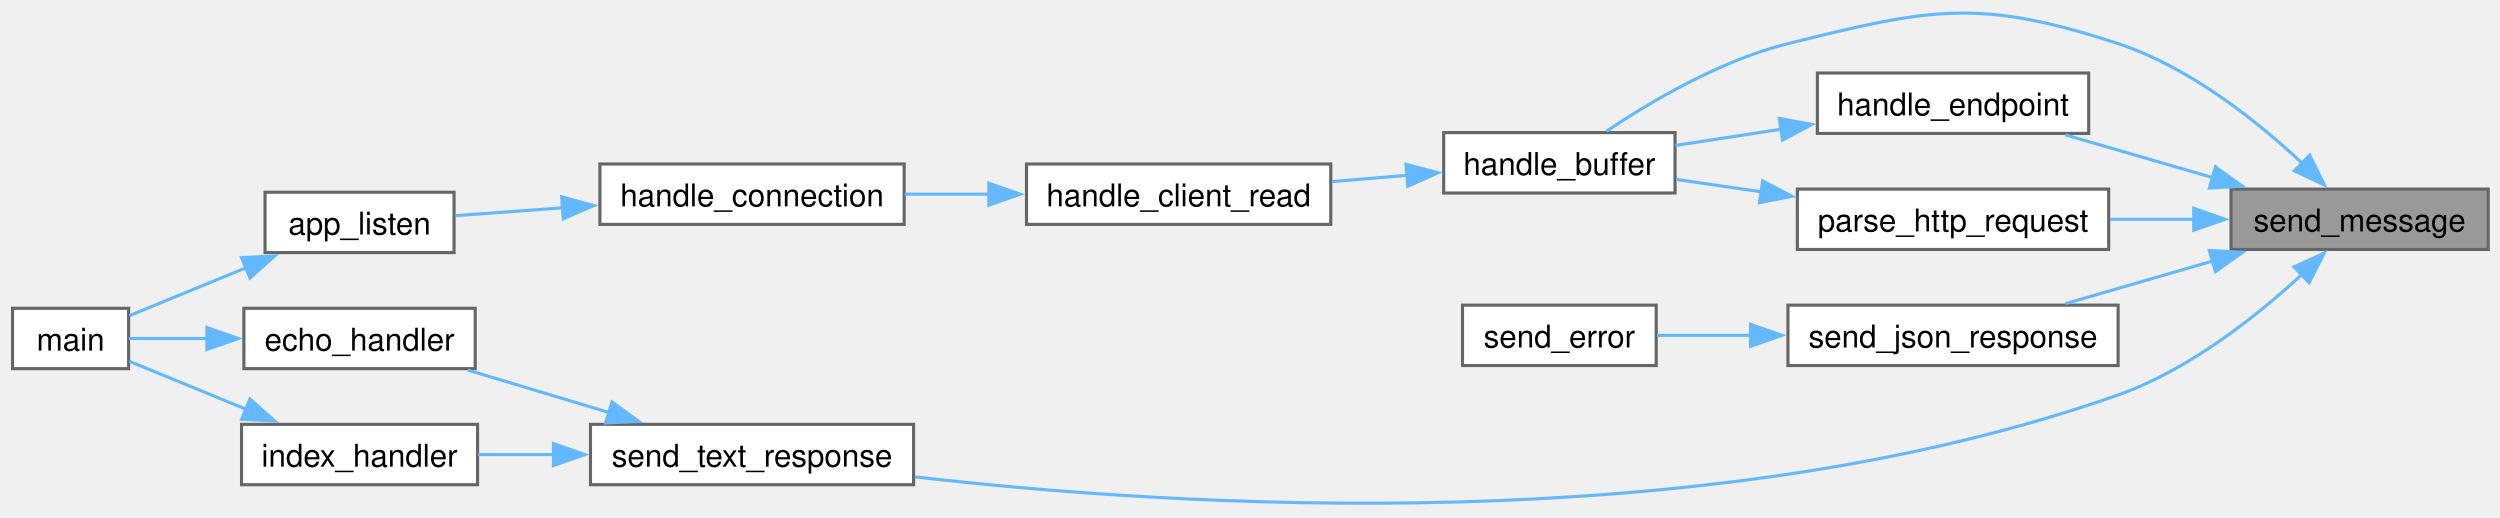
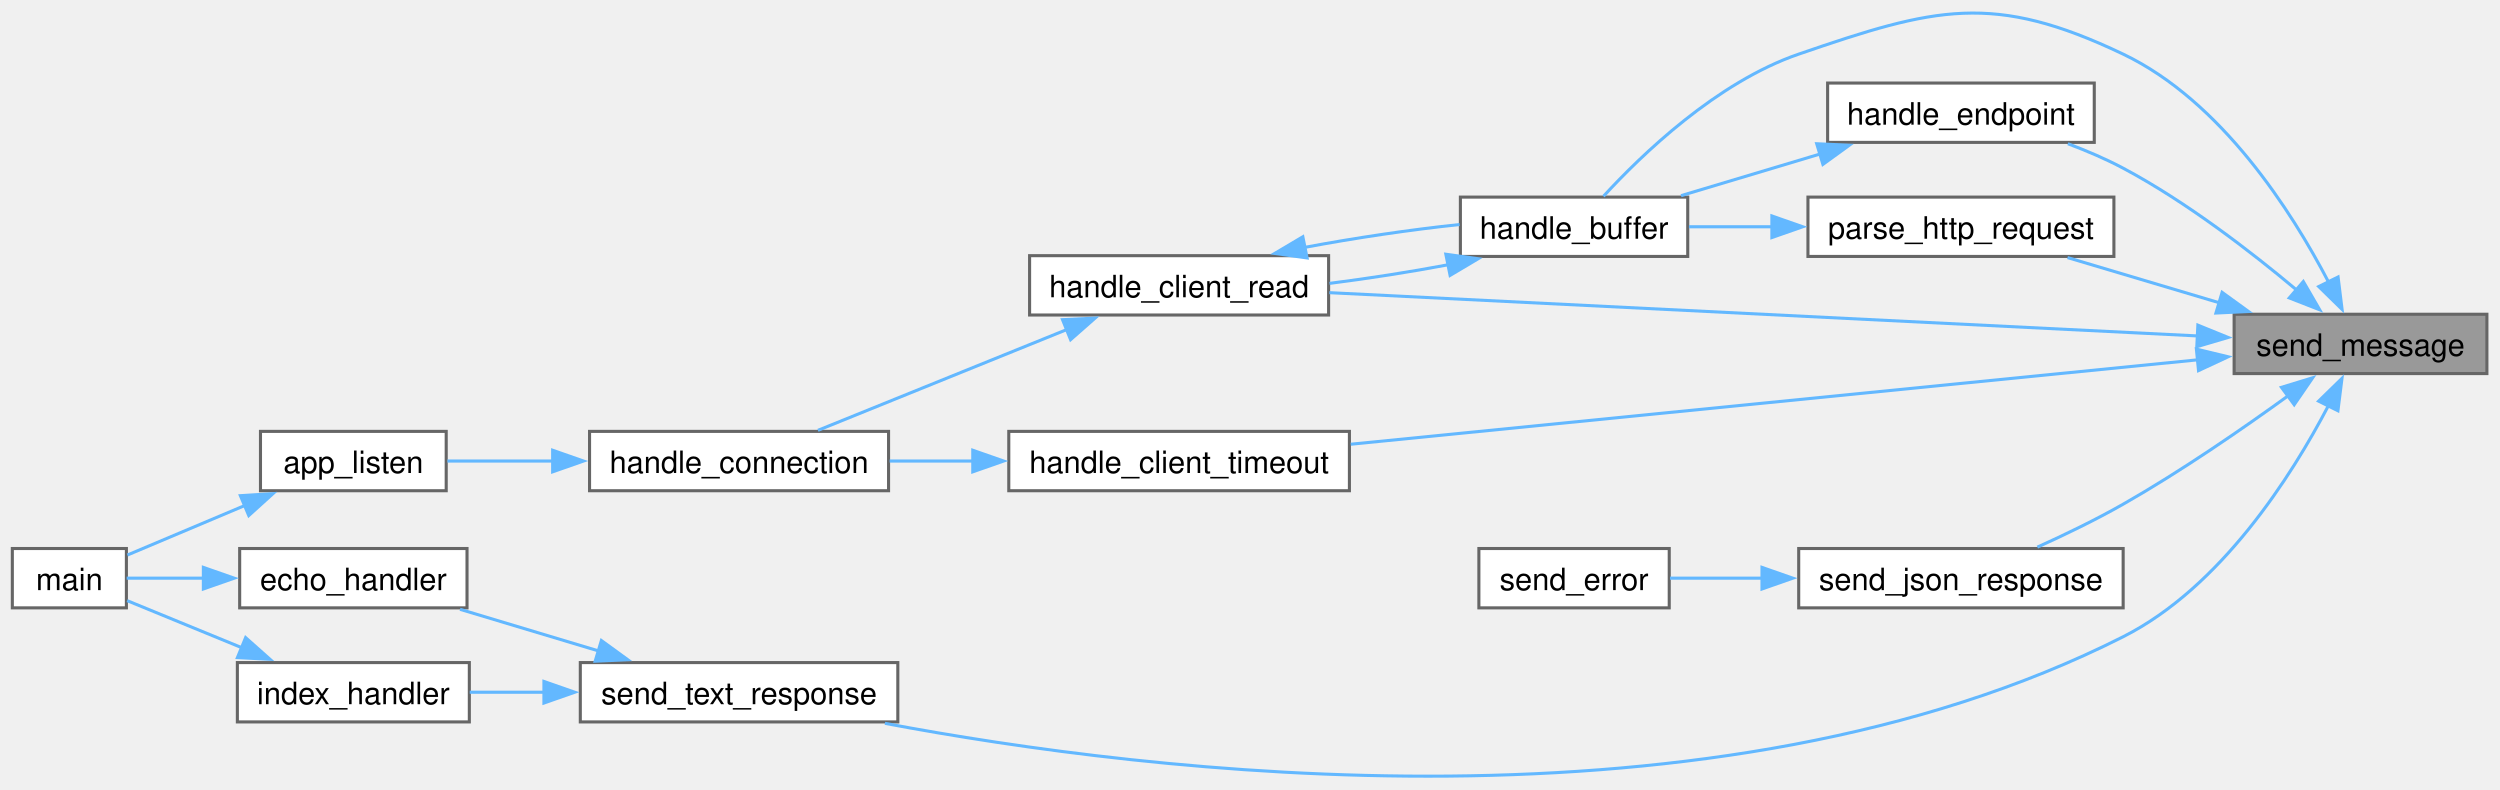
- <svg xmlns="http://www.w3.org/2000/svg" xmlns:xlink="http://www.w3.org/1999/xlink" width="797pt" height="165pt" viewBox="0.00 0.00 797.00 165.00">
-   <g id="graph0" class="graph" transform="scale(1 1) rotate(0) translate(4 160.97)">
+ <svg xmlns="http://www.w3.org/2000/svg" xmlns:xlink="http://www.w3.org/1999/xlink" width="811pt" height="256pt" viewBox="0.00 0.00 811.00 256.00">
+   <g id="graph0" class="graph" transform="scale(1 1) rotate(0) translate(4 251.92)">
    <g id="Node000001" class="node">
      <g id="a_Node000001">
        <a xlink:title=" ">
-           <polygon fill="#999999" stroke="#666666" points="789.25,-100.69 707.25,-100.69 707.25,-81.44 789.25,-81.44 789.25,-100.69" />
-           <text xml:space="preserve" text-anchor="middle" x="748.25" y="-87.19" font-family="Helvetica,sans-Serif" font-size="10.00">send_message</text>
+           <polygon fill="#999999" stroke="#666666" points="802.75,-149.98 720.75,-149.98 720.75,-130.73 802.75,-130.73 802.75,-149.98" />
+           <text xml:space="preserve" text-anchor="middle" x="761.75" y="-136.48" font-family="Helvetica,sans-Serif" font-size="10.00">send_message</text>
        </a>
      </g>
    </g>
    <g id="Node000002" class="node">
      <g id="a_Node000002">
        <a xlink:href="espresso_8c.html#a2a7b96459e0adac1061eaec6a5722075" target="_top" xlink:title=" ">
-           <polygon fill="white" stroke="#666666" points="530,-118.69 456.25,-118.69 456.25,-99.44 530,-99.44 530,-118.69" />
-           <text xml:space="preserve" text-anchor="middle" x="493.12" y="-105.19" font-family="Helvetica,sans-Serif" font-size="10.00">handle_buffer</text>
+           <polygon fill="white" stroke="#666666" points="543.5,-187.98 469.75,-187.98 469.75,-168.73 543.5,-168.73 543.5,-187.98" />
+           <text xml:space="preserve" text-anchor="middle" x="506.62" y="-174.48" font-family="Helvetica,sans-Serif" font-size="10.00">handle_buffer</text>
        </a>
      </g>
    </g>
    <g id="edge1_Node000001_Node000002" class="edge">
      <g id="a_edge1_Node000001_Node000002">
        <a xlink:title=" ">
-           <path fill="none" stroke="#63b8ff" d="M730.22,-108.67C715.92,-122.09 694.2,-139.52 671.25,-147.06 626.81,-161.66 611.4,-158.32 566,-147.06 544.35,-141.69 522.05,-128.47 508.14,-119.14" />
-           <polygon fill="#63b8ff" stroke="#63b8ff" points="732.32,-111.51 737.02,-102.01 727.43,-106.5 732.32,-111.51" />
-         </a>
-       </g>
-     </g>
-     <g id="Node000007" class="node">
-       <g id="a_Node000007">
-         <a xlink:href="espresso_8c.html#a373b955efab67a13fdc71105c53aa5d5" target="_top" xlink:title="ONLY FOR UNIT TESTS.">
-           <polygon fill="white" stroke="#666666" points="661.88,-137.69 575.38,-137.69 575.38,-118.44 661.88,-118.44 661.88,-137.69" />
-           <text xml:space="preserve" text-anchor="middle" x="618.62" y="-124.19" font-family="Helvetica,sans-Serif" font-size="10.00">handle_endpoint</text>
-         </a>
-       </g>
-     </g>
-     <g id="edge6_Node000001_Node000007" class="edge">
-       <g id="a_edge6_Node000001_Node000007">
-         <a xlink:title=" ">
-           <path fill="none" stroke="#63b8ff" d="M701.44,-104.34C685.96,-108.83 668.94,-113.76 654.46,-117.96" />
-           <polygon fill="#63b8ff" stroke="#63b8ff" points="702.29,-107.74 710.92,-101.59 700.34,-101.02 702.29,-107.74" />
-         </a>
-       </g>
-     </g>
-     <g id="Node000008" class="node">
-       <g id="a_Node000008">
-         <a xlink:href="espresso_8c.html#a8ddc375ff20a190089968e04405e0a70" target="_top" xlink:title="ONLY FOR UNIT TESTS.">
-           <polygon fill="white" stroke="#666666" points="668.25,-100.69 569,-100.69 569,-81.44 668.25,-81.44 668.25,-100.69" />
-           <text xml:space="preserve" text-anchor="middle" x="618.62" y="-87.19" font-family="Helvetica,sans-Serif" font-size="10.00">parse_http_request</text>
-         </a>
-       </g>
-     </g>
-     <g id="edge8_Node000001_Node000008" class="edge">
-       <g id="a_edge8_Node000001_Node000008">
-         <a xlink:title=" ">
-           <path fill="none" stroke="#63b8ff" d="M695.48,-91.06C686.64,-91.06 677.47,-91.06 668.69,-91.06" />
-           <polygon fill="#63b8ff" stroke="#63b8ff" points="695.36,-94.56 705.36,-91.06 695.36,-87.56 695.36,-94.56" />
-         </a>
-       </g>
-     </g>
-     <g id="Node000009" class="node">
-       <g id="a_Node000009">
-         <a xlink:href="espresso_8c.html#a1851b4d23bfd00e217b09add89e1aec4" target="_top" xlink:title="Sends JSON response.">
-           <polygon fill="white" stroke="#666666" points="671.25,-63.69 566,-63.69 566,-44.44 671.25,-44.44 671.25,-63.69" />
-           <text xml:space="preserve" text-anchor="middle" x="618.62" y="-50.19" font-family="Helvetica,sans-Serif" font-size="10.00">send_json_response</text>
-         </a>
-       </g>
-     </g>
-     <g id="edge10_Node000001_Node000009" class="edge">
-       <g id="a_edge10_Node000001_Node000009">
-         <a xlink:title=" ">
-           <path fill="none" stroke="#63b8ff" d="M701.44,-77.78C685.96,-73.29 668.94,-68.36 654.46,-64.16" />
-           <polygon fill="#63b8ff" stroke="#63b8ff" points="700.34,-81.11 710.92,-80.53 702.29,-74.38 700.34,-81.11" />
-         </a>
-       </g>
-     </g>
-     <g id="Node000011" class="node">
-       <g id="a_Node000011">
-         <a xlink:href="espresso_8c.html#a74fa803b07b95b5f1446ae4bb85f4f0b" target="_top" xlink:title="Sends text response.">
-           <polygon fill="white" stroke="#666666" points="287.25,-25.69 184.25,-25.69 184.25,-6.44 287.25,-6.44 287.25,-25.69" />
-           <text xml:space="preserve" text-anchor="middle" x="235.75" y="-12.19" font-family="Helvetica,sans-Serif" font-size="10.00">send_text_response</text>
-         </a>
-       </g>
-     </g>
-     <g id="edge12_Node000001_Node000011" class="edge">
-       <g id="a_edge12_Node000001_Node000011">
-         <a xlink:title=" ">
-           <path fill="none" stroke="#63b8ff" d="M730.12,-73.72C715.78,-60.45 694.03,-43.1 671.25,-35.06 539.35,11.5 370.82,0.63 287.74,-8.94" />
-           <polygon fill="#63b8ff" stroke="#63b8ff" points="727.32,-75.88 736.95,-80.29 732.17,-70.83 727.32,-75.88" />
+           <path fill="none" stroke="#63b8ff" d="M751.37,-160.44C739.5,-183.21 716.67,-219.12 684.75,-234.36 642.54,-254.51 623.74,-249.56 579.5,-234.36 552.87,-225.21 528.52,-201.71 516.16,-188.24" />
+           <polygon fill="#63b8ff" stroke="#63b8ff" points="754.47,-162.07 755.77,-151.55 748.2,-158.96 754.47,-162.07" />
        </a>
      </g>
    </g>
    <g id="Node000003" class="node">
      <g id="a_Node000003">
        <a xlink:href="espresso_8c.html#a919e9a8a992f43f0fd82e87f4d40d2d2" target="_top" xlink:title=" ">
-           <polygon fill="white" stroke="#666666" points="420.25,-108.69 323.25,-108.69 323.25,-89.44 420.25,-89.44 420.25,-108.69" />
-           <text xml:space="preserve" text-anchor="middle" x="371.75" y="-95.19" font-family="Helvetica,sans-Serif" font-size="10.00">handle_client_read</text>
+           <polygon fill="white" stroke="#666666" points="427,-168.98 330,-168.98 330,-149.73 427,-149.73 427,-168.98" />
+           <text xml:space="preserve" text-anchor="middle" x="378.5" y="-155.48" font-family="Helvetica,sans-Serif" font-size="10.00">handle_client_read</text>
+         </a>
+       </g>
+     </g>
+     <g id="edge7_Node000001_Node000003" class="edge">
+       <g id="a_edge7_Node000001_Node000003">
+         <a xlink:title=" ">
+           <path fill="none" stroke="#63b8ff" d="M708.94,-142.94C634.72,-146.64 499.15,-153.39 427.24,-156.98" />
+           <polygon fill="#63b8ff" stroke="#63b8ff" points="708.99,-146.44 718.8,-142.45 708.64,-139.45 708.99,-146.44" />
+         </a>
+       </g>
+     </g>
+     <g id="Node000007" class="node">
+       <g id="a_Node000007">
+         <a xlink:href="espresso_8c.html#a015718d876f3d5394b1ab3d6e39e989f" target="_top" xlink:title=" ">
+           <polygon fill="white" stroke="#666666" points="433.75,-111.98 323.25,-111.98 323.25,-92.73 433.75,-92.73 433.75,-111.98" />
+           <text xml:space="preserve" text-anchor="middle" x="378.5" y="-98.48" font-family="Helvetica,sans-Serif" font-size="10.00">handle_client_timeout</text>
+         </a>
+       </g>
+     </g>
+     <g id="edge8_Node000001_Node000007" class="edge">
+       <g id="a_edge8_Node000001_Node000007">
+         <a xlink:title=" ">
+           <path fill="none" stroke="#63b8ff" d="M709.3,-135.23C637.47,-128.07 507.7,-115.13 434.18,-107.81" />
+           <polygon fill="#63b8ff" stroke="#63b8ff" points="708.51,-138.67 718.8,-136.18 709.2,-131.7 708.51,-138.67" />
+         </a>
+       </g>
+     </g>
+     <g id="Node000008" class="node">
+       <g id="a_Node000008">
+         <a xlink:href="espresso_8c.html#a041948e0d9b16b9c852053d3fb3f2a69" target="_top" xlink:title="ONLY FOR UNIT TESTS.">
+           <polygon fill="white" stroke="#666666" points="675.38,-224.98 588.88,-224.98 588.88,-205.73 675.38,-205.73 675.38,-224.98" />
+           <text xml:space="preserve" text-anchor="middle" x="632.12" y="-211.48" font-family="Helvetica,sans-Serif" font-size="10.00">handle_endpoint</text>
+         </a>
+       </g>
+     </g>
+     <g id="edge10_Node000001_Node000008" class="edge">
+       <g id="a_edge10_Node000001_Node000008">
+         <a xlink:title=" ">
+           <path fill="none" stroke="#63b8ff" d="M740.97,-157.89C726.27,-170.22 705.29,-186.42 684.75,-197.36 679.14,-200.35 672.93,-203 666.81,-205.3" />
+           <polygon fill="#63b8ff" stroke="#63b8ff" points="743.2,-160.59 748.51,-151.42 738.64,-155.27 743.2,-160.59" />
+         </a>
+       </g>
+     </g>
+     <g id="Node000009" class="node">
+       <g id="a_Node000009">
+         <a xlink:href="espresso_8c.html#a529711d7a64d90d49fb6a0c3870c5b61" target="_top" xlink:title="ONLY FOR UNIT TESTS.">
+           <polygon fill="white" stroke="#666666" points="681.75,-187.98 582.5,-187.98 582.5,-168.73 681.75,-168.73 681.75,-187.98" />
+           <text xml:space="preserve" text-anchor="middle" x="632.12" y="-174.48" font-family="Helvetica,sans-Serif" font-size="10.00">parse_http_request</text>
+         </a>
+       </g>
+     </g>
+     <g id="edge12_Node000001_Node000009" class="edge">
+       <g id="a_edge12_Node000001_Node000009">
+         <a xlink:title=" ">
+           <path fill="none" stroke="#63b8ff" d="M716.01,-153.68C699.8,-158.5 681.79,-163.87 666.71,-168.36" />
+           <polygon fill="#63b8ff" stroke="#63b8ff" points="716.85,-157.08 725.43,-150.87 714.85,-150.37 716.85,-157.08" />
+         </a>
+       </g>
+     </g>
+     <g id="Node000010" class="node">
+       <g id="a_Node000010">
+         <a xlink:href="espresso_8c.html#a1851b4d23bfd00e217b09add89e1aec4" target="_top" xlink:title="Sends JSON response.">
+           <polygon fill="white" stroke="#666666" points="684.75,-73.98 579.5,-73.98 579.5,-54.73 684.75,-54.73 684.75,-73.98" />
+           <text xml:space="preserve" text-anchor="middle" x="632.12" y="-60.48" font-family="Helvetica,sans-Serif" font-size="10.00">send_json_response</text>
+         </a>
+       </g>
+     </g>
+     <g id="edge14_Node000001_Node000010" class="edge">
+       <g id="a_edge14_Node000001_Node000010">
+         <a xlink:title=" ">
+           <path fill="none" stroke="#63b8ff" d="M738.55,-123.73C723.72,-112.98 703.55,-99.06 684.75,-88.36 675.9,-83.32 665.82,-78.45 656.92,-74.43" />
+           <polygon fill="#63b8ff" stroke="#63b8ff" points="736.1,-126.27 746.24,-129.37 740.24,-120.63 736.1,-126.27" />
+         </a>
+       </g>
+     </g>
+     <g id="Node000012" class="node">
+       <g id="a_Node000012">
+         <a xlink:href="espresso_8c.html#a74fa803b07b95b5f1446ae4bb85f4f0b" target="_top" xlink:title="Sends text response.">
+           <polygon fill="white" stroke="#666666" points="287.25,-36.98 184.25,-36.98 184.25,-17.73 287.25,-17.73 287.25,-36.98" />
+           <text xml:space="preserve" text-anchor="middle" x="235.75" y="-23.48" font-family="Helvetica,sans-Serif" font-size="10.00">send_text_response</text>
+         </a>
+       </g>
+     </g>
+     <g id="edge16_Node000001_Node000012" class="edge">
+       <g id="a_edge16_Node000001_Node000012">
+         <a xlink:title=" ">
+           <path fill="none" stroke="#63b8ff" d="M751.32,-120.29C739.39,-97.5 716.52,-61.42 684.75,-45.36 552.07,21.73 367.99,-1.27 283.07,-17.27" />
+           <polygon fill="#63b8ff" stroke="#63b8ff" points="748.16,-121.79 755.74,-129.18 754.42,-118.67 748.16,-121.79" />
        </a>
      </g>
    </g>
    <g id="edge2_Node000002_Node000003" class="edge">
      <g id="a_edge2_Node000002_Node000003">
        <a xlink:title=" ">
-           <path fill="none" stroke="#63b8ff" d="M444.69,-105.09C436.79,-104.43 428.59,-103.74 420.67,-103.08" />
-           <polygon fill="#63b8ff" stroke="#63b8ff" points="444.22,-108.56 454.48,-105.91 444.8,-101.58 444.22,-108.56" />
+           <path fill="none" stroke="#63b8ff" d="M465.78,-166.03C453.56,-163.72 439.99,-161.6 427.3,-159.99" />
+           <polygon fill="#63b8ff" stroke="#63b8ff" points="465.03,-169.45 475.52,-167.99 466.41,-162.58 465.03,-169.45" />
+         </a>
+       </g>
+     </g>
+     <g id="edge3_Node000003_Node000002" class="edge">
+       <g id="a_edge3_Node000003_Node000002">
+         <a xlink:title=" ">
+           <path fill="none" stroke="#63b8ff" d="M419.26,-171.67C435.35,-174.71 453.78,-177.44 469.48,-179.08" />
+           <polygon fill="#63b8ff" stroke="#63b8ff" points="420.02,-168.25 409.52,-169.71 418.64,-175.11 420.02,-168.25" />
        </a>
      </g>
    </g>
    <g id="Node000004" class="node">
      <g id="a_Node000004">
        <a xlink:href="espresso_8c.html#a90f2058b8890cfb99e6f595b8f066919" target="_top" xlink:title=" ">
-           <polygon fill="white" stroke="#666666" points="284.25,-108.69 187.25,-108.69 187.25,-89.44 284.25,-89.44 284.25,-108.69" />
-           <text xml:space="preserve" text-anchor="middle" x="235.75" y="-95.19" font-family="Helvetica,sans-Serif" font-size="10.00">handle_connection</text>
-         </a>
-       </g>
-     </g>
-     <g id="edge3_Node000003_Node000004" class="edge">
-       <g id="a_edge3_Node000003_Node000004">
-         <a xlink:title=" ">
-           <path fill="none" stroke="#63b8ff" d="M311.45,-99.06C302.4,-99.06 293.17,-99.06 284.41,-99.06" />
-           <polygon fill="#63b8ff" stroke="#63b8ff" points="311.24,-102.56 321.24,-99.06 311.24,-95.56 311.24,-102.56" />
+           <polygon fill="white" stroke="#666666" points="284.25,-111.98 187.25,-111.98 187.25,-92.73 284.25,-92.73 284.25,-111.98" />
+           <text xml:space="preserve" text-anchor="middle" x="235.75" y="-98.48" font-family="Helvetica,sans-Serif" font-size="10.00">handle_connection</text>
+         </a>
+       </g>
+     </g>
+     <g id="edge4_Node000003_Node000004" class="edge">
+       <g id="a_edge4_Node000003_Node000004">
+         <a xlink:title=" ">
+           <path fill="none" stroke="#63b8ff" d="M342.06,-145.01C316.87,-134.8 283.67,-121.36 261.34,-112.32" />
+           <polygon fill="#63b8ff" stroke="#63b8ff" points="340.68,-148.22 351.26,-148.73 343.3,-141.73 340.68,-148.22" />
        </a>
      </g>
    </g>
    <g id="Node000005" class="node">
      <g id="a_Node000005">
        <a xlink:href="espresso_8c.html#a0ba22157d15a70c4c22441b040bb0f74" target="_top" xlink:title="Starts the HTTP server loop.">
-           <polygon fill="white" stroke="#666666" points="140.75,-99.69 80.5,-99.69 80.5,-80.44 140.75,-80.44 140.75,-99.69" />
-           <text xml:space="preserve" text-anchor="middle" x="110.62" y="-86.19" font-family="Helvetica,sans-Serif" font-size="10.00">app_listen</text>
-         </a>
-       </g>
-     </g>
-     <g id="edge4_Node000004_Node000005" class="edge">
-       <g id="a_edge4_Node000004_Node000005">
-         <a xlink:title=" ">
-           <path fill="none" stroke="#63b8ff" d="M175.46,-94.73C163.53,-93.85 151.5,-92.98 141.14,-92.22" />
-           <polygon fill="#63b8ff" stroke="#63b8ff" points="175.06,-98.21 185.28,-95.44 175.57,-91.22 175.06,-98.21" />
+           <polygon fill="white" stroke="#666666" points="140.75,-111.98 80.5,-111.98 80.5,-92.73 140.75,-92.73 140.75,-111.98" />
+           <text xml:space="preserve" text-anchor="middle" x="110.62" y="-98.48" font-family="Helvetica,sans-Serif" font-size="10.00">app_listen</text>
+         </a>
+       </g>
+     </g>
+     <g id="edge5_Node000004_Node000005" class="edge">
+       <g id="a_edge5_Node000004_Node000005">
+         <a xlink:title=" ">
+           <path fill="none" stroke="#63b8ff" d="M175.46,-102.36C163.53,-102.36 151.5,-102.36 141.14,-102.36" />
+           <polygon fill="#63b8ff" stroke="#63b8ff" points="175.28,-105.86 185.28,-102.36 175.28,-98.86 175.28,-105.86" />
        </a>
      </g>
    </g>
    <g id="Node000006" class="node">
      <g id="a_Node000006">
        <a xlink:href="main_8c.html#ae66f6b31b5ad750f1fe042a706a4e3d4" target="_top" xlink:title=" ">
-           <polygon fill="white" stroke="#666666" points="37,-62.69 0,-62.69 0,-43.44 37,-43.44 37,-62.69" />
-           <text xml:space="preserve" text-anchor="middle" x="18.5" y="-49.19" font-family="Helvetica,sans-Serif" font-size="10.00">main</text>
-         </a>
-       </g>
-     </g>
-     <g id="edge5_Node000005_Node000006" class="edge">
-       <g id="a_edge5_Node000005_Node000006">
-         <a xlink:title=" ">
-           <path fill="none" stroke="#63b8ff" d="M74.62,-75.69C61.83,-70.44 47.89,-64.72 37.24,-60.34" />
-           <polygon fill="#63b8ff" stroke="#63b8ff" points="73.02,-78.82 83.6,-79.38 75.68,-72.34 73.02,-78.82" />
-         </a>
-       </g>
-     </g>
-     <g id="edge7_Node000007_Node000002" class="edge">
-       <g id="a_edge7_Node000007_Node000002">
-         <a xlink:title=" ">
-           <path fill="none" stroke="#63b8ff" d="M563.89,-119.79C552.48,-118.04 540.69,-116.22 530.13,-114.6" />
-           <polygon fill="#63b8ff" stroke="#63b8ff" points="563.21,-123.23 573.63,-121.29 564.28,-116.31 563.21,-123.23" />
-         </a>
-       </g>
-     </g>
-     <g id="edge9_Node000008_Node000002" class="edge">
-       <g id="a_edge9_Node000008_Node000002">
-         <a xlink:title=" ">
-           <path fill="none" stroke="#63b8ff" d="M557.57,-99.81C548.28,-101.17 538.94,-102.53 530.39,-103.77" />
-           <polygon fill="#63b8ff" stroke="#63b8ff" points="557.93,-103.3 567.32,-98.39 556.92,-96.37 557.93,-103.3" />
-         </a>
-       </g>
-     </g>
-     <g id="Node000010" class="node">
-       <g id="a_Node000010">
+           <polygon fill="white" stroke="#666666" points="37,-73.98 0,-73.98 0,-54.73 37,-54.73 37,-73.98" />
+           <text xml:space="preserve" text-anchor="middle" x="18.5" y="-60.48" font-family="Helvetica,sans-Serif" font-size="10.00">main</text>
+         </a>
+       </g>
+     </g>
+     <g id="edge6_Node000005_Node000006" class="edge">
+       <g id="a_edge6_Node000005_Node000006">
+         <a xlink:title=" ">
+           <path fill="none" stroke="#63b8ff" d="M75.45,-87.95C62.46,-82.47 48.2,-76.46 37.33,-71.87" />
+           <polygon fill="#63b8ff" stroke="#63b8ff" points="73.98,-91.12 84.55,-91.78 76.7,-84.67 73.98,-91.12" />
+         </a>
+       </g>
+     </g>
+     <g id="edge9_Node000007_Node000004" class="edge">
+       <g id="a_edge9_Node000007_Node000004">
+         <a xlink:title=" ">
+           <path fill="none" stroke="#63b8ff" d="M311.64,-102.36C302.52,-102.36 293.3,-102.36 284.6,-102.36" />
+           <polygon fill="#63b8ff" stroke="#63b8ff" points="311.57,-105.86 321.57,-102.36 311.57,-98.86 311.57,-105.86" />
+         </a>
+       </g>
+     </g>
+     <g id="edge11_Node000008_Node000002" class="edge">
+       <g id="a_edge11_Node000008_Node000002">
+         <a xlink:title=" ">
+           <path fill="none" stroke="#63b8ff" d="M586.36,-201.94C571.5,-197.49 555.21,-192.61 541.33,-188.45" />
+           <polygon fill="#63b8ff" stroke="#63b8ff" points="585.34,-205.29 595.93,-204.81 587.35,-198.59 585.34,-205.29" />
+         </a>
+       </g>
+     </g>
+     <g id="edge13_Node000009_Node000002" class="edge">
+       <g id="a_edge13_Node000009_Node000002">
+         <a xlink:title=" ">
+           <path fill="none" stroke="#63b8ff" d="M571.07,-178.36C561.78,-178.36 552.44,-178.36 543.89,-178.36" />
+           <polygon fill="#63b8ff" stroke="#63b8ff" points="570.8,-181.86 580.8,-178.36 570.8,-174.86 570.8,-181.86" />
+         </a>
+       </g>
+     </g>
+     <g id="Node000011" class="node">
+       <g id="a_Node000011">
        <a xlink:href="espresso_8c.html#afb4623b096ac903aa1c53a5f0c730328" target="_top" xlink:title="Sends error response with status code and message.">
-           <polygon fill="white" stroke="#666666" points="524,-63.69 462.25,-63.69 462.25,-44.44 524,-44.44 524,-63.69" />
-           <text xml:space="preserve" text-anchor="middle" x="493.12" y="-50.19" font-family="Helvetica,sans-Serif" font-size="10.00">send_error</text>
-         </a>
-       </g>
-     </g>
-     <g id="edge11_Node000009_Node000010" class="edge">
-       <g id="a_edge11_Node000009_Node000010">
-         <a xlink:title=" ">
-           <path fill="none" stroke="#63b8ff" d="M554.28,-54.06C543.8,-54.06 533.39,-54.06 524.25,-54.06" />
-           <polygon fill="#63b8ff" stroke="#63b8ff" points="554.09,-57.56 564.09,-54.06 554.09,-50.56 554.09,-57.56" />
-         </a>
-       </g>
-     </g>
-     <g id="Node000012" class="node">
-       <g id="a_Node000012">
-         <a xlink:href="main_8c.html#a3567783714153d35ee83fd6de55968d1" target="_top" xlink:title=" ">
-           <polygon fill="white" stroke="#666666" points="147.5,-62.69 73.75,-62.69 73.75,-43.44 147.5,-43.44 147.5,-62.69" />
-           <text xml:space="preserve" text-anchor="middle" x="110.62" y="-49.19" font-family="Helvetica,sans-Serif" font-size="10.00">echo_handler</text>
-         </a>
-       </g>
-     </g>
-     <g id="edge13_Node000011_Node000012" class="edge">
-       <g id="a_edge13_Node000011_Node000012">
-         <a xlink:title=" ">
-           <path fill="none" stroke="#63b8ff" d="M190.12,-29.47C175.3,-33.93 159.07,-38.8 145.23,-42.96" />
-           <polygon fill="#63b8ff" stroke="#63b8ff" points="191.09,-32.84 199.66,-26.61 189.07,-26.13 191.09,-32.84" />
+           <polygon fill="white" stroke="#666666" points="537.5,-73.98 475.75,-73.98 475.75,-54.73 537.5,-54.73 537.5,-73.98" />
+           <text xml:space="preserve" text-anchor="middle" x="506.62" y="-60.48" font-family="Helvetica,sans-Serif" font-size="10.00">send_error</text>
+         </a>
+       </g>
+     </g>
+     <g id="edge15_Node000010_Node000011" class="edge">
+       <g id="a_edge15_Node000010_Node000011">
+         <a xlink:title=" ">
+           <path fill="none" stroke="#63b8ff" d="M567.78,-64.36C557.3,-64.36 546.89,-64.36 537.75,-64.36" />
+           <polygon fill="#63b8ff" stroke="#63b8ff" points="567.59,-67.86 577.59,-64.36 567.59,-60.86 567.59,-67.86" />
        </a>
      </g>
    </g>
    <g id="Node000013" class="node">
      <g id="a_Node000013">
+         <a xlink:href="main_8c.html#a3567783714153d35ee83fd6de55968d1" target="_top" xlink:title=" ">
+           <polygon fill="white" stroke="#666666" points="147.5,-73.98 73.75,-73.98 73.75,-54.73 147.5,-54.73 147.5,-73.98" />
+           <text xml:space="preserve" text-anchor="middle" x="110.62" y="-60.48" font-family="Helvetica,sans-Serif" font-size="10.00">echo_handler</text>
+         </a>
+       </g>
+     </g>
+     <g id="edge17_Node000012_Node000013" class="edge">
+       <g id="a_edge17_Node000012_Node000013">
+         <a xlink:title=" ">
+           <path fill="none" stroke="#63b8ff" d="M190.12,-40.77C175.3,-45.22 159.07,-50.1 145.23,-54.26" />
+           <polygon fill="#63b8ff" stroke="#63b8ff" points="191.09,-44.13 199.66,-37.9 189.07,-37.43 191.09,-44.13" />
+         </a>
+       </g>
+     </g>
+     <g id="Node000014" class="node">
+       <g id="a_Node000014">
        <a xlink:href="main_8c.html#a036dbf8db2f30bf4fb436fcc8ea138c7" target="_top" xlink:title=" ">
-           <polygon fill="white" stroke="#666666" points="148.25,-25.69 73,-25.69 73,-6.44 148.25,-6.44 148.25,-25.69" />
-           <text xml:space="preserve" text-anchor="middle" x="110.62" y="-12.19" font-family="Helvetica,sans-Serif" font-size="10.00">index_handler</text>
-         </a>
-       </g>
-     </g>
-     <g id="edge15_Node000011_Node000013" class="edge">
-       <g id="a_edge15_Node000011_Node000013">
-         <a xlink:title=" ">
-           <path fill="none" stroke="#63b8ff" d="M172.67,-16.06C164.36,-16.06 156.06,-16.06 148.38,-16.06" />
-           <polygon fill="#63b8ff" stroke="#63b8ff" points="172.45,-19.56 182.45,-16.06 172.45,-12.56 172.45,-19.56" />
-         </a>
-       </g>
-     </g>
-     <g id="edge14_Node000012_Node000006" class="edge">
-       <g id="a_edge14_Node000012_Node000006">
-         <a xlink:title=" ">
-           <path fill="none" stroke="#63b8ff" d="M62.17,-53.06C53.21,-53.06 44.38,-53.06 37.09,-53.06" />
-           <polygon fill="#63b8ff" stroke="#63b8ff" points="61.97,-56.56 71.97,-53.06 61.97,-49.56 61.97,-56.56" />
-         </a>
-       </g>
-     </g>
-     <g id="edge16_Node000013_Node000006" class="edge">
-       <g id="a_edge16_Node000013_Node000006">
-         <a xlink:title=" ">
-           <path fill="none" stroke="#63b8ff" d="M74.62,-30.43C61.83,-35.68 47.89,-41.4 37.24,-45.78" />
-           <polygon fill="#63b8ff" stroke="#63b8ff" points="75.68,-33.78 83.6,-26.75 73.02,-27.31 75.68,-33.78" />
+           <polygon fill="white" stroke="#666666" points="148.25,-36.98 73,-36.98 73,-17.73 148.25,-17.73 148.25,-36.98" />
+           <text xml:space="preserve" text-anchor="middle" x="110.62" y="-23.48" font-family="Helvetica,sans-Serif" font-size="10.00">index_handler</text>
+         </a>
+       </g>
+     </g>
+     <g id="edge19_Node000012_Node000014" class="edge">
+       <g id="a_edge19_Node000012_Node000014">
+         <a xlink:title=" ">
+           <path fill="none" stroke="#63b8ff" d="M172.67,-27.36C164.36,-27.36 156.06,-27.36 148.38,-27.36" />
+           <polygon fill="#63b8ff" stroke="#63b8ff" points="172.45,-30.86 182.45,-27.36 172.45,-23.86 172.45,-30.86" />
+         </a>
+       </g>
+     </g>
+     <g id="edge18_Node000013_Node000006" class="edge">
+       <g id="a_edge18_Node000013_Node000006">
+         <a xlink:title=" ">
+           <path fill="none" stroke="#63b8ff" d="M62.17,-64.36C53.21,-64.36 44.38,-64.36 37.09,-64.36" />
+           <polygon fill="#63b8ff" stroke="#63b8ff" points="61.97,-67.86 71.97,-64.36 61.97,-60.86 61.97,-67.86" />
+         </a>
+       </g>
+     </g>
+     <g id="edge20_Node000014_Node000006" class="edge">
+       <g id="a_edge20_Node000014_Node000006">
+         <a xlink:title=" ">
+           <path fill="none" stroke="#63b8ff" d="M74.62,-41.73C61.83,-46.98 47.89,-52.7 37.24,-57.07" />
+           <polygon fill="#63b8ff" stroke="#63b8ff" points="75.68,-45.08 83.6,-38.04 73.02,-38.6 75.68,-45.08" />
        </a>
      </g>
    </g>
  </g>
</svg>
